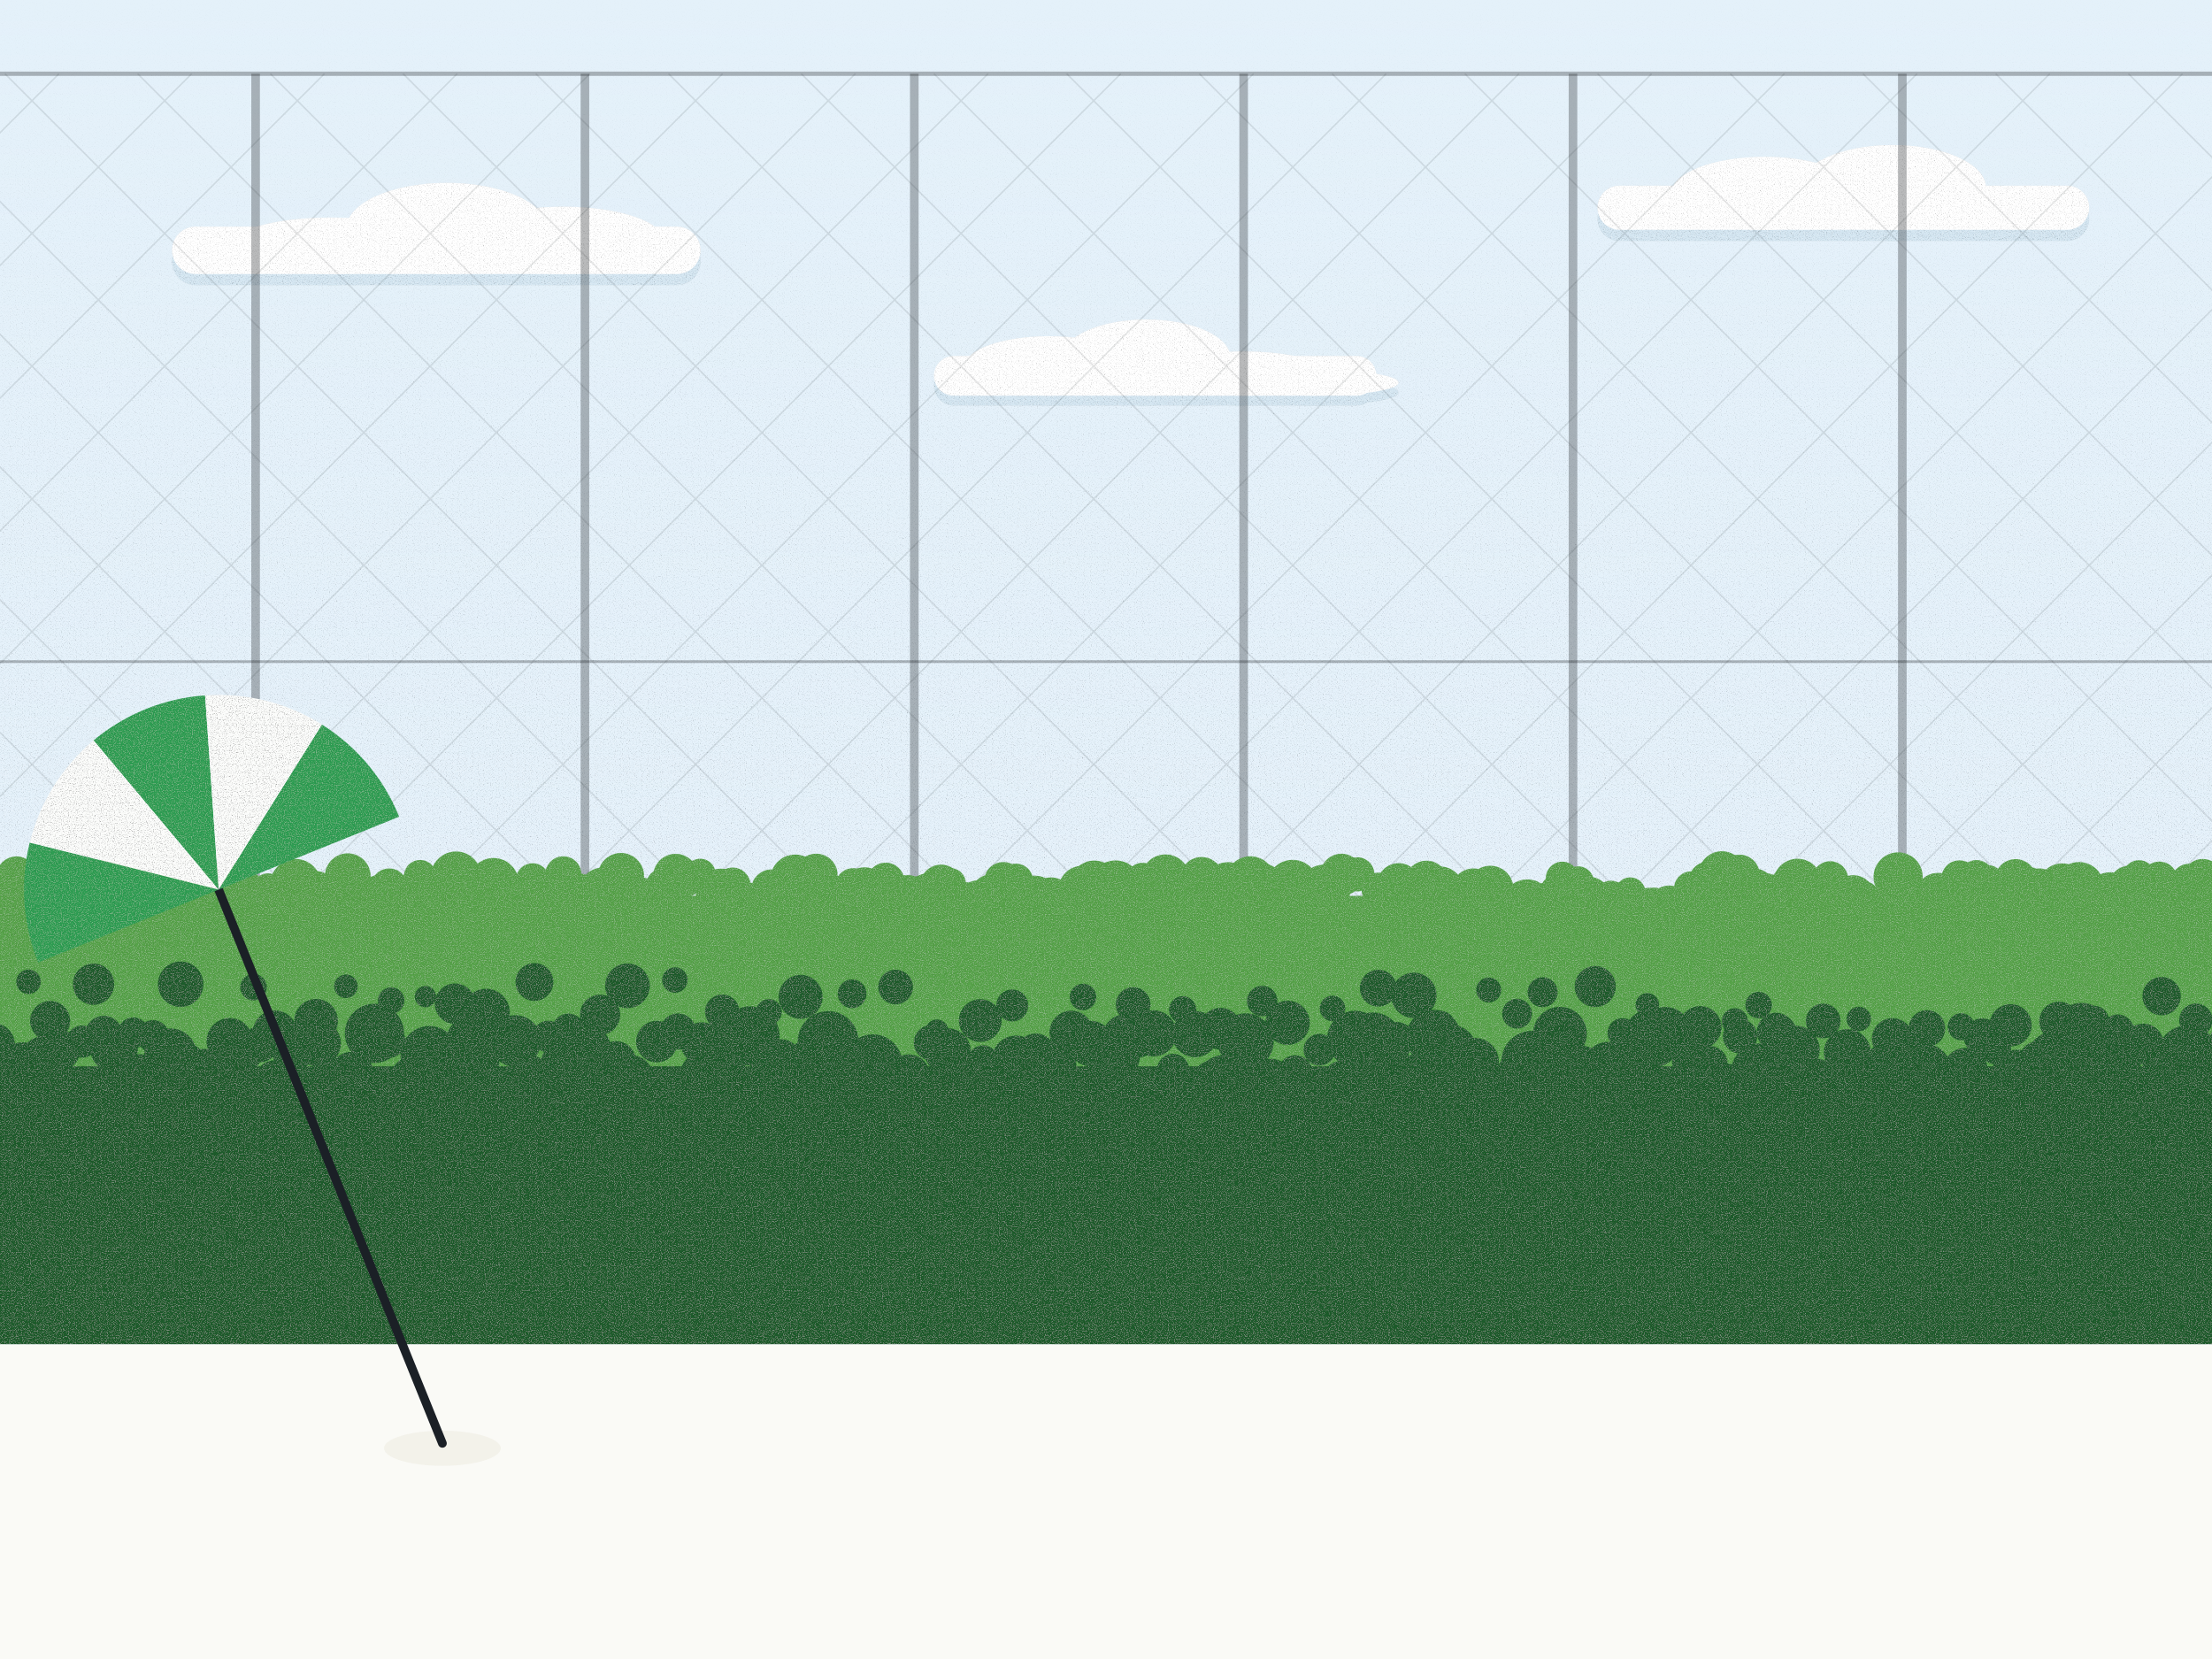
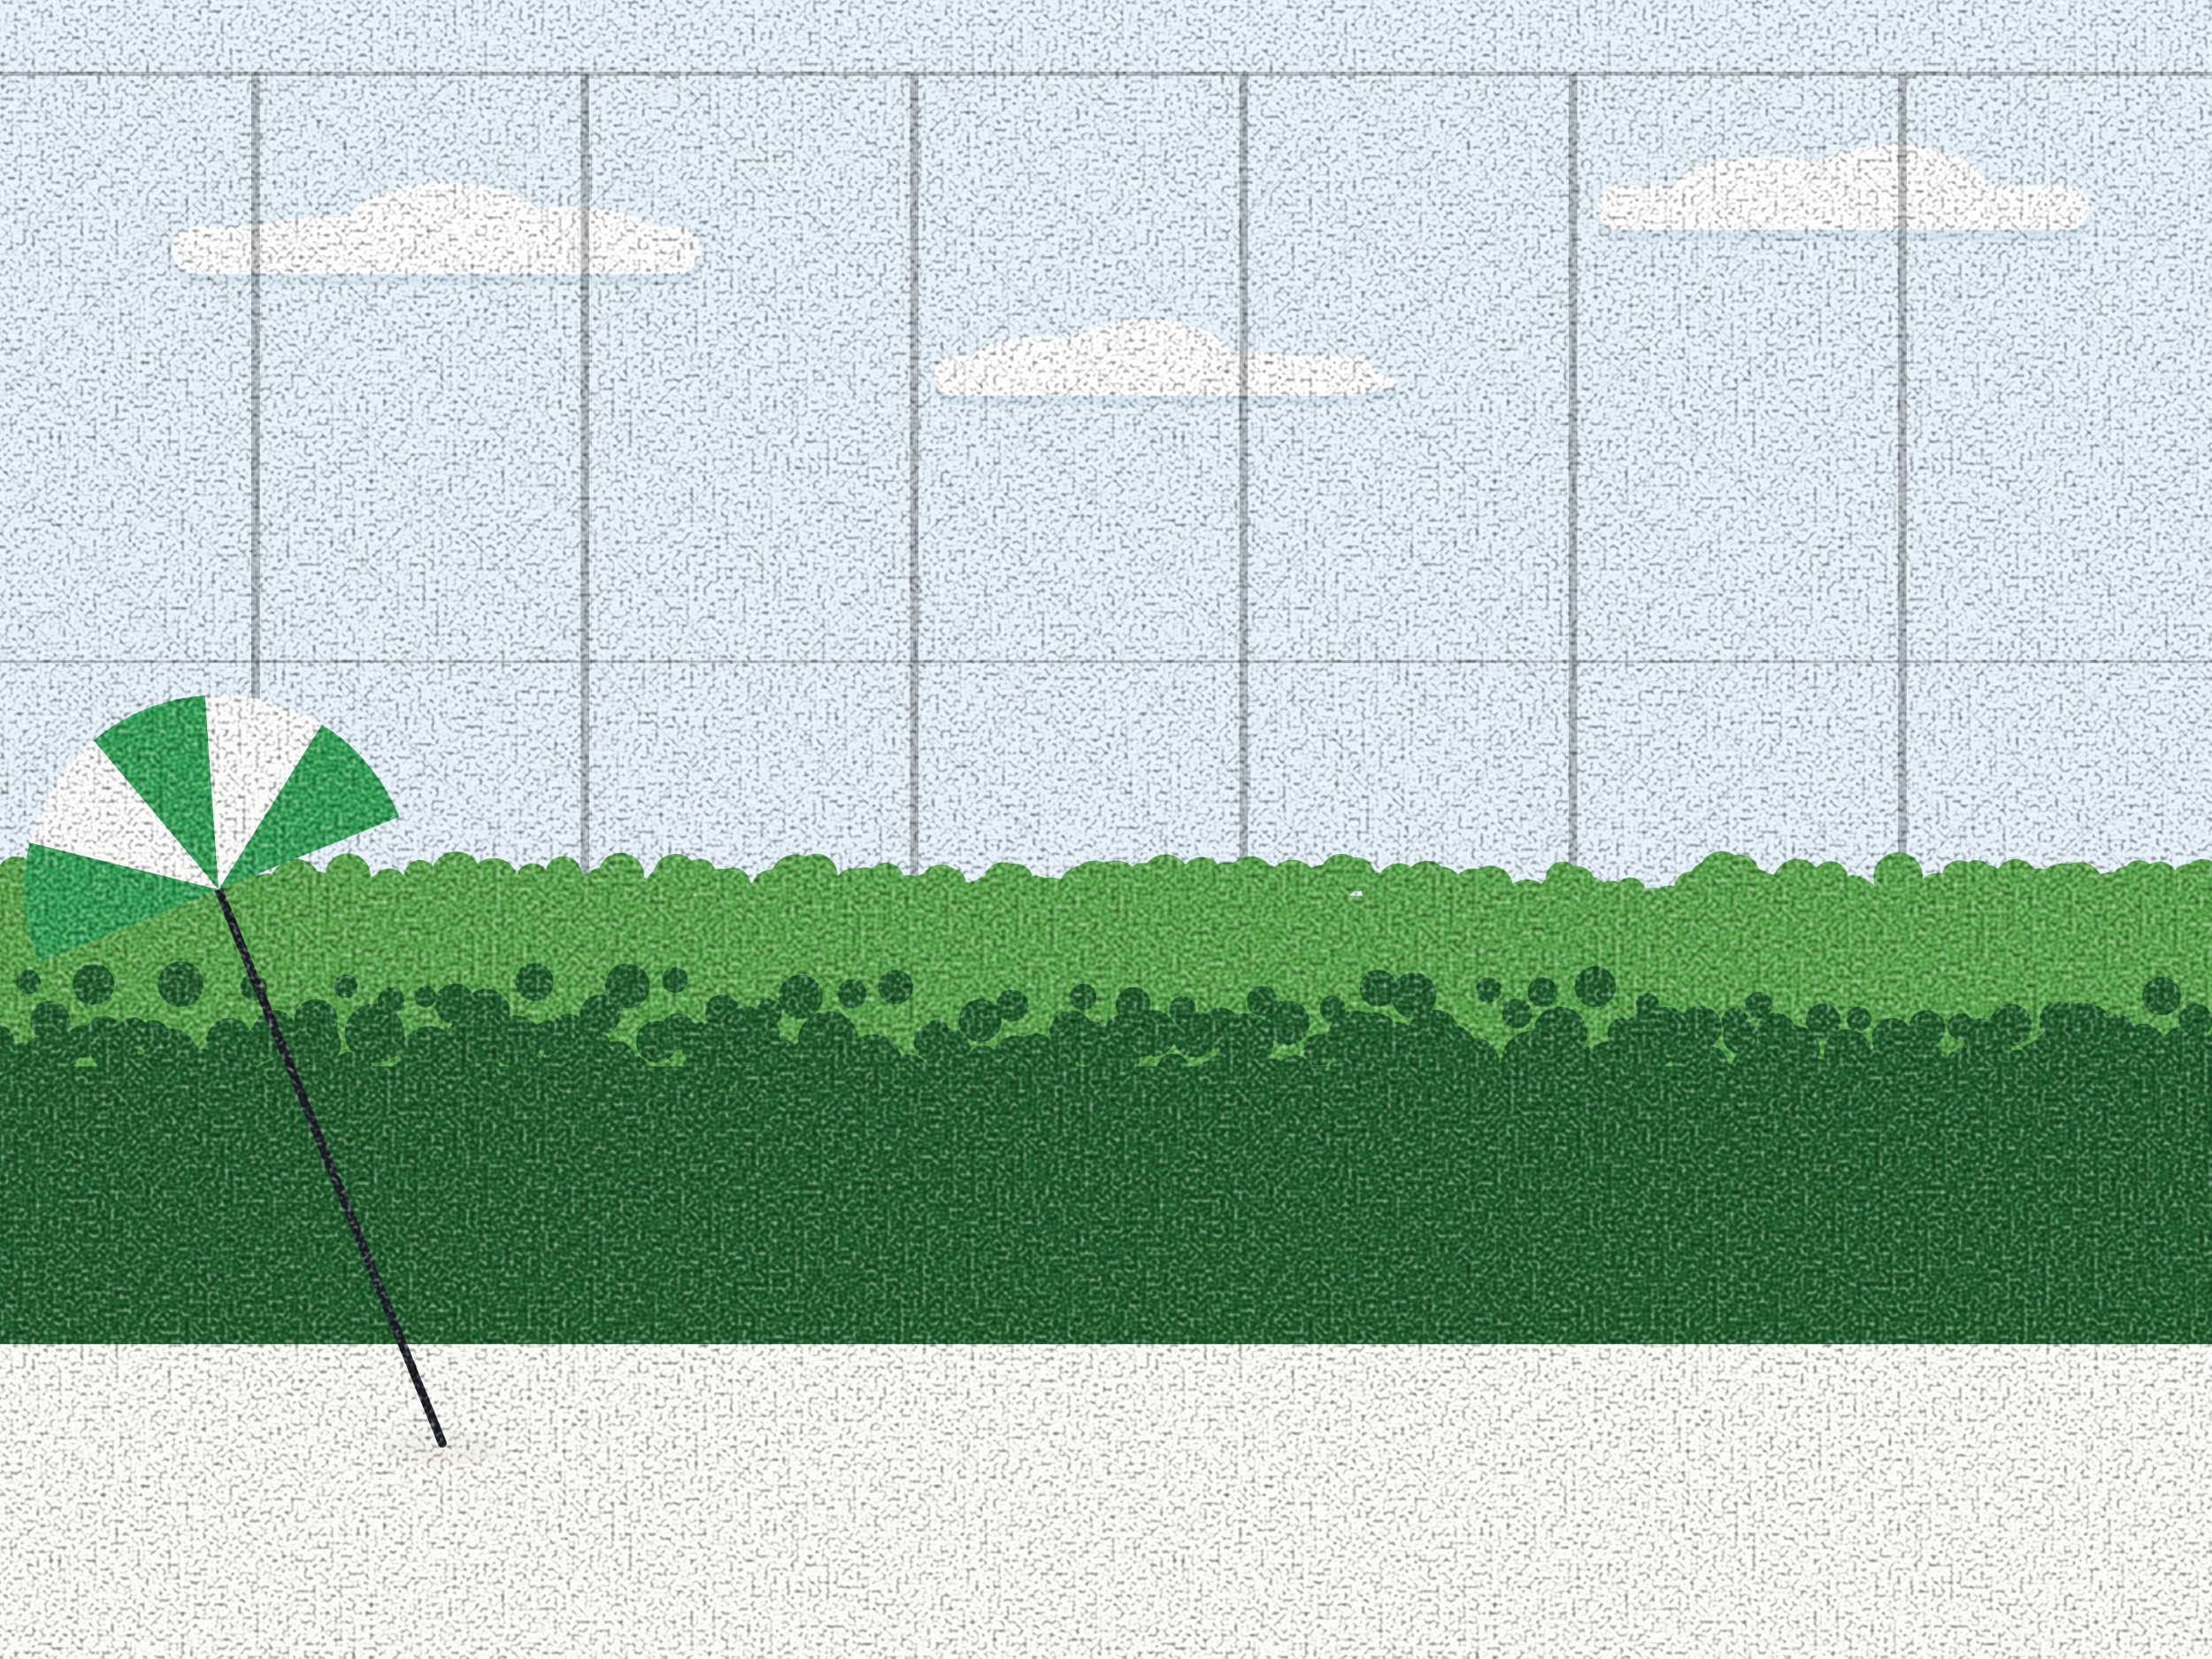
<svg xmlns="http://www.w3.org/2000/svg" width="1800" height="1350" viewBox="0 0 1800 1350">
  <defs>
    <filter id="grainCiel" x="-2%" y="-2%" width="104%" height="104%">
      <feTurbulence type="fractalNoise" baseFrequency="1.2" numOctaves="2" seed="8" result="bruit" />
      <feColorMatrix in="bruit" type="saturate" values="0" result="gris" />
      <feComponentTransfer in="gris" result="regle">
-         <feFuncA type="linear" slope="1.05" intercept="0" />
+         <feFuncA type="linear" slope="0.10" intercept="0" />
      </feComponentTransfer>
      <feComposite in="regle" in2="SourceAlpha" operator="in" result="decoupe" />
      <feBlend in="SourceGraphic" in2="decoupe" mode="overlay" />
    </filter>
    <filter id="grainVert" x="-2%" y="-2%" width="104%" height="104%">
      <feTurbulence type="fractalNoise" baseFrequency="1.2" numOctaves="2" seed="21" result="bruit" />
      <feColorMatrix in="bruit" type="saturate" values="0" result="gris" />
      <feComponentTransfer in="gris" result="regle">
-         <feFuncA type="linear" slope="0.50" intercept="0" />
+         <feFuncA type="linear" slope="0.10" intercept="0" />
      </feComponentTransfer>
      <feComposite in="regle" in2="SourceAlpha" operator="in" result="decoupe" />
      <feBlend in="SourceGraphic" in2="decoupe" mode="overlay" />
    </filter>
    <filter id="grainMer" x="-2%" y="-2%" width="104%" height="104%">
      <feTurbulence type="fractalNoise" baseFrequency="1.2" numOctaves="2" seed="31" result="bruit" />
      <feColorMatrix in="bruit" type="luminanceToAlpha" result="alpha" />
      <feComponentTransfer in="alpha" result="hauts">
-         <feFuncA type="table" tableValues="0 0 0.38" />
+         <feFuncA type="table" tableValues="0 0 0.04" />
      </feComponentTransfer>
      <feFlood flood-color="#FFFFFF" result="blanc" />
      <feComposite in="blanc" in2="hauts" operator="in" result="clairs" />
      <feComponentTransfer in="alpha" result="bas">
-         <feFuncA type="table" tableValues="0.38 0 0" />
+         <feFuncA type="table" tableValues="0.04 0 0" />
      </feComponentTransfer>
      <feFlood flood-color="#000000" result="noir" />
      <feComposite in="noir" in2="bas" operator="in" result="sombres" />
      <feMerge result="points">
        <feMergeNode in="sombres" />
        <feMergeNode in="clairs" />
      </feMerge>
      <feComposite in="points" in2="SourceAlpha" operator="in" result="coupes" />
      <feMerge>
        <feMergeNode in="SourceGraphic" />
        <feMergeNode in="coupes" />
      </feMerge>
    </filter>
    <filter id="grainHaie" x="-2%" y="-2%" width="104%" height="104%">
      <feTurbulence type="fractalNoise" baseFrequency="1.2" numOctaves="2" seed="12" result="bruit" />
      <feColorMatrix in="bruit" type="luminanceToAlpha" result="alpha" />
      <feComponentTransfer in="alpha" result="hauts">
-         <feFuncA type="table" tableValues="0 0 0.42" />
+         <feFuncA type="table" tableValues="0 0 0.04" />
      </feComponentTransfer>
      <feFlood flood-color="#FFFFFF" result="blanc" />
      <feComposite in="blanc" in2="hauts" operator="in" result="clairs" />
      <feComponentTransfer in="alpha" result="bas">
-         <feFuncA type="table" tableValues="0.42 0 0" />
+         <feFuncA type="table" tableValues="0.04 0 0" />
      </feComponentTransfer>
      <feFlood flood-color="#000000" result="noir" />
      <feComposite in="noir" in2="bas" operator="in" result="sombres" />
      <feMerge result="points">
        <feMergeNode in="sombres" />
        <feMergeNode in="clairs" />
      </feMerge>
      <feComposite in="points" in2="SourceAlpha" operator="in" result="coupes" />
      <feMerge>
        <feMergeNode in="SourceGraphic" />
        <feMergeNode in="coupes" />
      </feMerge>
    </filter>
+     <filter id="grainGlobal" x="0%" y="0%" width="100%" height="100%">
+       <feTurbulence type="fractalNoise" baseFrequency="0.28" numOctaves="1" seed="3" result="bruit" />
+       <feColorMatrix in="bruit" type="luminanceToAlpha" result="alpha" />
+       <feComponentTransfer in="alpha" result="hauts">
+         <feFuncA type="table" tableValues="0 0 0.9" />
+       </feComponentTransfer>
+       <feFlood flood-color="#FFFFFF" result="blanc" />
+       <feComposite in="blanc" in2="hauts" operator="in" result="clairs" />
+       <feComponentTransfer in="alpha" result="bas">
+         <feFuncA type="table" tableValues="0.9 0 0" />
+       </feComponentTransfer>
+       <feFlood flood-color="#000000" result="noir" />
+       <feComposite in="noir" in2="bas" operator="in" result="sombres" />
+       <feMerge>
+         <feMergeNode in="sombres" />
+         <feMergeNode in="clairs" />
+       </feMerge>
+     </filter>
    <filter id="grainTissu" x="-2%" y="-2%" width="104%" height="104%">
      <feTurbulence type="fractalNoise" baseFrequency="1.2" numOctaves="2" seed="77" result="bruit" />
      <feColorMatrix in="bruit" type="luminanceToAlpha" result="alpha" />
      <feComponentTransfer in="alpha" result="hauts">
-         <feFuncA type="table" tableValues="0 0 0.15" />
+         <feFuncA type="table" tableValues="0 0 0.04" />
      </feComponentTransfer>
      <feFlood flood-color="#FFFFFF" result="blanc" />
      <feComposite in="blanc" in2="hauts" operator="in" result="clairs" />
      <feComponentTransfer in="alpha" result="bas">
-         <feFuncA type="table" tableValues="0.15 0 0" />
+         <feFuncA type="table" tableValues="0.04 0 0" />
      </feComponentTransfer>
      <feFlood flood-color="#000000" result="noir" />
      <feComposite in="noir" in2="bas" operator="in" result="sombres" />
      <feMerge result="points">
        <feMergeNode in="sombres" />
        <feMergeNode in="clairs" />
      </feMerge>
      <feComposite in="points" in2="SourceAlpha" operator="in" result="coupes" />
      <feMerge>
        <feMergeNode in="SourceGraphic" />
        <feMergeNode in="coupes" />
      </feMerge>
    </filter>
    <filter id="grainDoux" x="-2%" y="-2%" width="104%" height="104%">
      <feTurbulence type="fractalNoise" baseFrequency="1.2" numOctaves="2" seed="61" result="bruit" />
      <feColorMatrix in="bruit" type="luminanceToAlpha" result="alpha" />
      <feComponentTransfer in="alpha" result="hauts">
-         <feFuncA type="table" tableValues="0 0 0.13" />
+         <feFuncA type="table" tableValues="0 0 0.04" />
      </feComponentTransfer>
      <feFlood flood-color="#FFFFFF" result="blanc" />
      <feComposite in="blanc" in2="hauts" operator="in" result="clairs" />
      <feComponentTransfer in="alpha" result="bas">
-         <feFuncA type="table" tableValues="0.13 0 0" />
+         <feFuncA type="table" tableValues="0.04 0 0" />
      </feComponentTransfer>
      <feFlood flood-color="#000000" result="noir" />
      <feComposite in="noir" in2="bas" operator="in" result="sombres" />
      <feMerge result="points">
        <feMergeNode in="sombres" />
        <feMergeNode in="clairs" />
      </feMerge>
      <feComposite in="points" in2="SourceAlpha" operator="in" result="coupes" />
      <feMerge>
        <feMergeNode in="SourceGraphic" />
        <feMergeNode in="coupes" />
      </feMerge>
    </filter>
    <filter id="grainToileVive" x="-2%" y="-2%" width="104%" height="104%">
      <feTurbulence type="fractalNoise" baseFrequency="1.2" numOctaves="2" seed="44" result="bruit" />
      <feColorMatrix in="bruit" type="luminanceToAlpha" result="alpha" />
      <feComponentTransfer in="alpha" result="hauts">
-         <feFuncA type="table" tableValues="0 0 0.38" />
+         <feFuncA type="table" tableValues="0 0 0.04" />
      </feComponentTransfer>
      <feFlood flood-color="#FFFFFF" result="blanc" />
      <feComposite in="blanc" in2="hauts" operator="in" result="clairs" />
      <feComponentTransfer in="alpha" result="bas">
-         <feFuncA type="table" tableValues="0.38 0 0" />
+         <feFuncA type="table" tableValues="0.04 0 0" />
      </feComponentTransfer>
      <feFlood flood-color="#000000" result="noir" />
      <feComposite in="noir" in2="bas" operator="in" result="sombres" />
      <feMerge result="points">
        <feMergeNode in="sombres" />
        <feMergeNode in="clairs" />
      </feMerge>
      <feComposite in="points" in2="SourceAlpha" operator="in" result="coupes" />
      <feMerge>
        <feMergeNode in="SourceGraphic" />
        <feMergeNode in="coupes" />
      </feMerge>
    </filter>
    <filter id="grainToileBlanche" x="-2%" y="-2%" width="104%" height="104%">
      <feTurbulence type="fractalNoise" baseFrequency="1.2" numOctaves="2" seed="44" result="bruit" />
      <feColorMatrix in="bruit" type="luminanceToAlpha" result="alpha" />
      <feComponentTransfer in="alpha" result="hauts">
-         <feFuncA type="table" tableValues="0 0 1.00" />
+         <feFuncA type="table" tableValues="0 0 0.04" />
      </feComponentTransfer>
      <feFlood flood-color="#FFFFFF" result="blanc" />
      <feComposite in="blanc" in2="hauts" operator="in" result="clairs" />
      <feComponentTransfer in="alpha" result="bas">
-         <feFuncA type="table" tableValues="1.00 0 0" />
+         <feFuncA type="table" tableValues="0.04 0 0" />
      </feComponentTransfer>
      <feFlood flood-color="#000000" result="noir" />
      <feComposite in="noir" in2="bas" operator="in" result="sombres" />
      <feMerge result="points">
        <feMergeNode in="sombres" />
        <feMergeNode in="clairs" />
      </feMerge>
      <feComposite in="points" in2="SourceAlpha" operator="in" result="coupes" />
      <feMerge>
        <feMergeNode in="SourceGraphic" />
        <feMergeNode in="coupes" />
      </feMerge>
    </filter>
    <linearGradient id="degradeGrain" gradientUnits="userSpaceOnUse" x1="0" y1="0" x2="0" y2="729">
      <stop offset="0" stop-color="#111111" />
      <stop offset="0.45" stop-color="#8A8A8A" />
      <stop offset="1" stop-color="#FFFFFF" />
    </linearGradient>
    <mask id="masqueGrain">
      <rect x="0" y="0" width="1800" height="1350" fill="url(#degradeGrain)" />
    </mask>
    <clipPath id="coupeNuage1">
      <rect x="140.0" y="193.4" width="430.0" height="38.6" rx="19.3" />
      <ellipse cx="269.0" cy="209.0" rx="81.7" ry="23.0" />
      <ellipse cx="363.6" cy="194.9" rx="81.7" ry="37.1" />
      <ellipse cx="458.2" cy="204.6" rx="81.7" ry="27.4" />
    </clipPath>
    <clipPath id="coupeNuage2">
      <rect x="760.0" y="297.7" width="360.0" height="32.3" rx="16.1" />
      <ellipse cx="853.6" cy="305.8" rx="68.4" ry="24.2" />
      <ellipse cx="932.8" cy="299.0" rx="68.4" ry="31.0" />
      <ellipse cx="1012.0" cy="312.0" rx="68.4" ry="18.0" />
      <ellipse cx="1069.6" cy="319.4" rx="68.4" ry="10.6" />
    </clipPath>
    <clipPath id="coupeNuage3">
      <rect x="1300.0" y="160.1" width="400.0" height="35.9" rx="17.9" />
      <ellipse cx="1436.0" cy="166.3" rx="76.0" ry="29.7" />
      <ellipse cx="1540.0" cy="161.5" rx="76.0" ry="34.5" />
    </clipPath>
  </defs>
  <g id="couche1">
    <g id="palier01">
      <rect x="0" y="0" width="1800" height="1350" fill="#E4F1FA" />
      <g mask="url(#masqueGrain)">
        <rect x="0" y="0" width="1800" height="1350" fill="#E4F1FA" filter="url(#grainCiel)" />
      </g>
    </g>
    <g id="palier02" filter="url(#grainCiel)">
      <g>
        <g fill="#D3E5F1">
          <rect x="140.0" y="193.4" width="430.0" height="38.6" rx="19.3" />
          <ellipse cx="269.0" cy="209.0" rx="81.7" ry="23.0" />
          <ellipse cx="363.6" cy="194.9" rx="81.7" ry="37.1" />
          <ellipse cx="458.2" cy="204.6" rx="81.7" ry="27.4" />
        </g>
        <g clip-path="url(#coupeNuage1)" fill="#FFFFFF" transform="translate(0,-9)">
          <rect x="140.0" y="193.4" width="430.0" height="38.6" rx="19.3" />
          <ellipse cx="269.0" cy="209.0" rx="81.7" ry="23.0" />
          <ellipse cx="363.6" cy="194.9" rx="81.7" ry="37.1" />
          <ellipse cx="458.2" cy="204.6" rx="81.7" ry="27.4" />
        </g>
      </g>
      <g>
        <g fill="#D3E5F1">
          <rect x="760.0" y="297.7" width="360.0" height="32.3" rx="16.1" />
          <ellipse cx="853.6" cy="305.8" rx="68.4" ry="24.2" />
          <ellipse cx="932.8" cy="299.0" rx="68.4" ry="31.0" />
          <ellipse cx="1012.0" cy="312.0" rx="68.4" ry="18.0" />
          <ellipse cx="1069.6" cy="319.4" rx="68.4" ry="10.6" />
        </g>
        <g clip-path="url(#coupeNuage2)" fill="#FFFFFF" transform="translate(0,-8)">
          <rect x="760.0" y="297.7" width="360.0" height="32.3" rx="16.1" />
          <ellipse cx="853.6" cy="305.8" rx="68.4" ry="24.2" />
          <ellipse cx="932.8" cy="299.0" rx="68.4" ry="31.0" />
          <ellipse cx="1012.0" cy="312.0" rx="68.4" ry="18.0" />
          <ellipse cx="1069.6" cy="319.4" rx="68.4" ry="10.6" />
        </g>
      </g>
      <g>
        <g fill="#D3E5F1">
          <rect x="1300.0" y="160.1" width="400.0" height="35.9" rx="17.9" />
          <ellipse cx="1436.0" cy="166.3" rx="76.0" ry="29.7" />
          <ellipse cx="1540.0" cy="161.5" rx="76.0" ry="34.5" />
        </g>
        <g clip-path="url(#coupeNuage3)" fill="#FFFFFF" transform="translate(0,-9)">
          <rect x="1300.0" y="160.1" width="400.0" height="35.9" rx="17.9" />
          <ellipse cx="1436.0" cy="166.3" rx="76.0" ry="29.7" />
          <ellipse cx="1540.0" cy="161.5" rx="76.0" ry="34.5" />
        </g>
      </g>
    </g>
  </g>
  <g id="grillage">
    <g id="palierT">
      <g stroke="#14181C" stroke-width="1.2" fill="none" opacity="0.11">
        <path d="M-946.0 946.0 L-60.0 60.0" />
        <path d="M-838.0 946.0 L48.0 60.0" />
        <path d="M-730.0 946.0 L156.0 60.0" />
        <path d="M-622.0 946.0 L264.0 60.0" />
        <path d="M-514.0 946.0 L372.0 60.0" />
        <path d="M-406.0 946.0 L480.0 60.0" />
        <path d="M-298.0 946.0 L588.0 60.0" />
        <path d="M-190.0 946.0 L696.0 60.0" />
        <path d="M-82.0 946.0 L804.0 60.0" />
        <path d="M26.0 946.0 L912.0 60.0" />
        <path d="M26.0 946.0 L-860.0 60.0" />
        <path d="M134.0 946.0 L1020.0 60.0" />
        <path d="M134.0 946.0 L-752.0 60.0" />
        <path d="M242.0 946.0 L1128.0 60.0" />
        <path d="M242.0 946.0 L-644.0 60.0" />
        <path d="M350.0 946.0 L1236.0 60.0" />
        <path d="M350.0 946.0 L-536.0 60.0" />
        <path d="M458.0 946.0 L1344.0 60.0" />
        <path d="M458.0 946.0 L-428.0 60.0" />
        <path d="M566.0 946.0 L1452.0 60.0" />
        <path d="M566.0 946.0 L-320.0 60.0" />
        <path d="M674.0 946.0 L1560.0 60.0" />
        <path d="M674.0 946.0 L-212.0 60.0" />
        <path d="M782.0 946.0 L1668.0 60.0" />
        <path d="M782.0 946.0 L-104.0 60.0" />
        <path d="M890.0 946.0 L1776.0 60.0" />
        <path d="M890.0 946.0 L4.0 60.0" />
        <path d="M998.0 946.0 L1884.0 60.0" />
        <path d="M998.0 946.0 L112.0 60.0" />
        <path d="M1106.0 946.0 L1992.0 60.0" />
        <path d="M1106.0 946.0 L220.0 60.0" />
        <path d="M1214.0 946.0 L2100.0 60.0" />
        <path d="M1214.0 946.0 L328.0 60.0" />
        <path d="M1322.0 946.0 L2208.0 60.0" />
        <path d="M1322.0 946.0 L436.0 60.0" />
        <path d="M1430.0 946.0 L2316.0 60.0" />
        <path d="M1430.0 946.0 L544.0 60.0" />
        <path d="M1538.0 946.0 L2424.0 60.0" />
        <path d="M1538.0 946.0 L652.0 60.0" />
        <path d="M1646.0 946.0 L2532.0 60.0" />
        <path d="M1646.0 946.0 L760.0 60.0" />
        <path d="M1754.0 946.0 L2640.0 60.0" />
        <path d="M1754.0 946.0 L868.0 60.0" />
        <path d="M1862.0 946.0 L2748.0 60.0" />
        <path d="M1862.0 946.0 L976.0 60.0" />
        <path d="M1970.0 946.0 L1084.0 60.0" />
        <path d="M2078.0 946.0 L1192.0 60.0" />
        <path d="M2186.0 946.0 L1300.0 60.0" />
        <path d="M2294.0 946.0 L1408.0 60.0" />
        <path d="M2402.0 946.0 L1516.0 60.0" />
        <path d="M2510.0 946.0 L1624.0 60.0" />
        <path d="M2618.0 946.0 L1732.0 60.0" />
        <path d="M2726.0 946.0 L1840.0 60.0" />
      </g>
    </g>
    <g id="palierP">
      <g stroke="#14181C" fill="none" opacity="0.30">
        <path d="M-60.0 60.0 L18968.0 60.0" stroke-width="3.5" />
        <path d="M-60.0 538.4 L18968.0 538.4" stroke-width="2.2" />
      </g>
      <g fill="#14181C" opacity="0.30">
        <rect x="-63.5" y="60.0" width="7.0" height="886.0" />
        <rect x="204.5" y="60.0" width="7.0" height="886.0" />
        <rect x="472.5" y="60.0" width="7.0" height="886.0" />
        <rect x="740.5" y="60.0" width="7.0" height="886.0" />
        <rect x="1008.5" y="60.0" width="7.0" height="886.0" />
        <rect x="1276.5" y="60.0" width="7.0" height="886.0" />
        <rect x="1544.5" y="60.0" width="7.0" height="886.0" />
        <rect x="1812.5" y="60.0" width="7.0" height="886.0" />
      </g>
    </g>
  </g>
  <g id="couche2" filter="url(#grainHaie)">
    <g fill="#57A34A">
      <rect x="0" y="729.0" width="1800" height="140.7" />
      <circle cx="-22.0" cy="715.4" r="15.3" />
      <circle cx="-6.5" cy="725.6" r="12.8" />
      <circle cx="5.5" cy="724.8" r="12.6" />
      <circle cx="13.4" cy="713.3" r="16.4" />
      <circle cx="22.0" cy="733.2" r="16.3" />
      <circle cx="31.0" cy="728.0" r="14.3" />
      <circle cx="50.1" cy="721.9" r="17.8" />
      <circle cx="69.6" cy="734.1" r="12.5" />
      <circle cx="80.6" cy="714.5" r="13.5" />
      <circle cx="91.9" cy="716.2" r="20.1" />
      <circle cx="106.5" cy="721.2" r="18.4" />
      <circle cx="120.7" cy="713.0" r="12.7" />
      <circle cx="130.7" cy="722.7" r="18.8" />
      <circle cx="142.1" cy="723.4" r="17.9" />
      <circle cx="153.2" cy="729.9" r="19.9" />
      <circle cx="163.7" cy="725.3" r="17.7" />
      <circle cx="181.9" cy="719.0" r="19.3" />
      <circle cx="201.4" cy="722.5" r="13.2" />
      <circle cx="218.2" cy="724.3" r="13.6" />
      <circle cx="226.1" cy="731.6" r="18.7" />
      <circle cx="240.6" cy="719.7" r="20.7" />
      <circle cx="256.7" cy="726.7" r="17.9" />
      <circle cx="269.7" cy="736.3" r="20.4" />
      <circle cx="283.0" cy="713.0" r="18.6" />
      <circle cx="299.1" cy="737.6" r="18.5" />
      <circle cx="316.7" cy="721.6" r="14.9" />
      <circle cx="332.4" cy="723.6" r="12.3" />
      <circle cx="341.9" cy="713.0" r="13.2" />
      <circle cx="358.8" cy="718.0" r="13.3" />
      <circle cx="371.1" cy="713.6" r="20.7" />
      <circle cx="384.1" cy="734.7" r="17.5" />
      <circle cx="401.6" cy="718.8" r="20.6" />
      <circle cx="414.2" cy="734.7" r="15.6" />
      <circle cx="433.4" cy="716.1" r="13.6" />
      <circle cx="443.7" cy="724.2" r="14.4" />
      <circle cx="458.4" cy="711.5" r="14.7" />
      <circle cx="471.1" cy="726.4" r="15.7" />
      <circle cx="490.2" cy="725.0" r="18.9" />
      <circle cx="505.3" cy="712.9" r="18.8" />
      <circle cx="523.8" cy="734.5" r="19.8" />
      <circle cx="541.1" cy="721.9" r="15.9" />
      <circle cx="549.8" cy="713.1" r="18.3" />
      <circle cx="558.1" cy="715.7" r="14.1" />
      <circle cx="569.8" cy="711.4" r="12.6" />
      <circle cx="579.1" cy="721.0" r="13.1" />
      <circle cx="586.9" cy="727.6" r="20.7" />
      <circle cx="596.2" cy="720.6" r="14.6" />
      <circle cx="608.2" cy="733.8" r="13.3" />
      <circle cx="627.9" cy="724.2" r="16.7" />
      <circle cx="636.4" cy="720.5" r="13.1" />
      <circle cx="647.1" cy="715.7" r="20.3" />
      <circle cx="654.9" cy="725.4" r="21.5" />
      <circle cx="664.2" cy="712.1" r="17.4" />
      <circle cx="678.1" cy="734.2" r="21.7" />
      <circle cx="694.2" cy="721.1" r="14.6" />
      <circle cx="703.7" cy="725.5" r="19.7" />
      <circle cx="720.7" cy="717.3" r="15.3" />
      <circle cx="738.2" cy="733.9" r="21.8" />
      <circle cx="755.5" cy="730.9" r="20.2" />
      <circle cx="765.8" cy="720.8" r="17.2" />
      <circle cx="773.6" cy="718.8" r="12.3" />
      <circle cx="784.3" cy="736.6" r="18.9" />
      <circle cx="797.3" cy="737.5" r="21.3" />
      <circle cx="816.5" cy="717.2" r="15.7" />
      <circle cx="826.7" cy="716.8" r="14.0" />
      <circle cx="841.9" cy="733.6" r="21.0" />
      <circle cx="855.2" cy="732.5" r="18.5" />
      <circle cx="863.8" cy="735.4" r="18.6" />
      <circle cx="880.8" cy="724.0" r="19.5" />
      <circle cx="890.5" cy="720.2" r="19.9" />
      <circle cx="907.8" cy="721.9" r="21.7" />
      <circle cx="920.2" cy="730.5" r="21.4" />
      <circle cx="929.8" cy="715.4" r="13.3" />
      <circle cx="948.4" cy="715.3" r="20.0" />
      <circle cx="966.0" cy="728.8" r="21.8" />
      <circle cx="977.8" cy="714.9" r="17.5" />
      <circle cx="985.4" cy="728.6" r="21.7" />
      <circle cx="999.4" cy="722.9" r="21.3" />
      <circle cx="1017.5" cy="717.0" r="20.2" />
      <circle cx="1028.1" cy="717.8" r="15.0" />
      <circle cx="1042.8" cy="722.5" r="14.6" />
      <circle cx="1051.9" cy="720.8" r="21.1" />
      <circle cx="1065.0" cy="735.3" r="17.8" />
      <circle cx="1077.6" cy="724.7" r="21.1" />
      <circle cx="1091.6" cy="711.9" r="17.2" />
      <circle cx="1104.5" cy="711.5" r="13.9" />
      <circle cx="1121.8" cy="723.9" r="13.8" />
      <circle cx="1138.2" cy="720.0" r="17.6" />
      <circle cx="1152.0" cy="732.1" r="17.6" />
      <circle cx="1160.8" cy="718.0" r="17.6" />
      <circle cx="1171.7" cy="724.8" r="19.7" />
      <circle cx="1186.0" cy="735.5" r="19.6" />
      <circle cx="1199.0" cy="724.8" r="18.1" />
      <circle cx="1212.7" cy="723.4" r="18.9" />
      <circle cx="1226.8" cy="736.2" r="16.8" />
      <circle cx="1242.8" cy="736.3" r="20.7" />
      <circle cx="1253.5" cy="736.3" r="17.6" />
      <circle cx="1271.3" cy="714.6" r="13.4" />
      <circle cx="1284.2" cy="717.8" r="12.8" />
      <circle cx="1292.6" cy="732.1" r="18.7" />
      <circle cx="1311.0" cy="730.3" r="13.6" />
      <circle cx="1326.6" cy="734.7" r="13.5" />
      <circle cx="1346.0" cy="736.5" r="14.2" />
      <circle cx="1358.3" cy="737.5" r="16.9" />
      <circle cx="1376.0" cy="722.8" r="13.7" />
      <circle cx="1389.8" cy="716.6" r="15.4" />
      <circle cx="1401.2" cy="711.9" r="19.2" />
      <circle cx="1415.5" cy="711.9" r="16.4" />
      <circle cx="1427.0" cy="724.9" r="18.2" />
      <circle cx="1435.3" cy="732.2" r="21.8" />
      <circle cx="1454.7" cy="718.4" r="13.1" />
      <circle cx="1462.7" cy="718.6" r="19.8" />
      <circle cx="1471.8" cy="735.4" r="16.2" />
      <circle cx="1489.3" cy="715.4" r="14.6" />
      <circle cx="1508.0" cy="729.9" r="17.7" />
      <circle cx="1516.6" cy="729.6" r="12.6" />
      <circle cx="1529.3" cy="736.2" r="12.8" />
      <circle cx="1544.6" cy="713.6" r="20.0" />
      <circle cx="1562.6" cy="734.2" r="12.7" />
      <circle cx="1575.6" cy="726.0" r="15.4" />
      <circle cx="1594.5" cy="714.8" r="14.7" />
      <circle cx="1608.4" cy="714.3" r="14.4" />
      <circle cx="1617.9" cy="716.7" r="12.6" />
      <circle cx="1629.2" cy="731.4" r="15.1" />
      <circle cx="1640.2" cy="716.1" r="17.0" />
      <circle cx="1652.0" cy="718.0" r="12.2" />
      <circle cx="1659.6" cy="726.0" r="19.3" />
      <circle cx="1669.4" cy="736.1" r="16.8" />
      <circle cx="1678.2" cy="722.8" r="20.2" />
      <circle cx="1691.8" cy="721.8" r="20.3" />
      <circle cx="1705.5" cy="737.3" r="18.9" />
      <circle cx="1717.2" cy="730.1" r="20.3" />
      <circle cx="1732.5" cy="720.6" r="16.1" />
      <circle cx="1740.6" cy="713.3" r="13.3" />
      <circle cx="1757.2" cy="715.7" r="14.6" />
      <circle cx="1765.7" cy="734.4" r="20.4" />
      <circle cx="1781.4" cy="717.8" r="14.9" />
      <circle cx="1792.5" cy="715.6" r="16.6" />
      <circle cx="1805.4" cy="736.8" r="14.7" />
      <circle cx="-18.7" cy="733.0" r="14.6" />
      <circle cx="2.6" cy="736.3" r="12.4" />
      <circle cx="10.8" cy="739.8" r="13.1" />
      <circle cx="25.9" cy="740.7" r="11.5" />
      <circle cx="34.2" cy="728.4" r="12.0" />
      <circle cx="47.8" cy="726.4" r="10.0" />
      <circle cx="60.1" cy="743.1" r="11.7" />
      <circle cx="75.5" cy="745.2" r="16.4" />
      <circle cx="93.4" cy="737.3" r="17.6" />
      <circle cx="106.0" cy="730.1" r="18.5" />
      <circle cx="124.0" cy="727.0" r="15.4" />
      <circle cx="143.5" cy="744.3" r="17.7" />
      <circle cx="161.6" cy="729.8" r="17.0" />
      <circle cx="176.9" cy="750.5" r="14.2" />
      <circle cx="196.0" cy="743.0" r="17.1" />
      <circle cx="216.3" cy="746.3" r="15.8" />
      <circle cx="227.6" cy="729.7" r="9.9" />
      <circle cx="240.7" cy="750.5" r="10.6" />
      <circle cx="256.5" cy="744.3" r="15.3" />
      <circle cx="273.9" cy="725.8" r="14.1" />
      <circle cx="292.9" cy="740.6" r="16.4" />
      <circle cx="308.3" cy="727.7" r="15.6" />
      <circle cx="326.5" cy="727.9" r="11.9" />
      <circle cx="338.3" cy="731.8" r="16.2" />
      <circle cx="356.5" cy="740.3" r="18.4" />
      <circle cx="369.9" cy="746.0" r="14.0" />
      <circle cx="388.5" cy="744.8" r="15.2" />
      <circle cx="397.8" cy="733.2" r="11.0" />
      <circle cx="416.0" cy="742.5" r="12.4" />
      <circle cx="424.4" cy="733.7" r="10.2" />
      <circle cx="441.7" cy="745.7" r="15.9" />
      <circle cx="453.9" cy="739.5" r="14.3" />
      <circle cx="468.4" cy="752.2" r="10.7" />
      <circle cx="479.3" cy="753.5" r="18.5" />
      <circle cx="487.8" cy="750.0" r="13.8" />
      <circle cx="509.1" cy="733.7" r="13.7" />
      <circle cx="520.2" cy="732.0" r="18.2" />
      <circle cx="536.2" cy="741.2" r="10.9" />
      <circle cx="557.3" cy="750.0" r="10.8" />
      <circle cx="572.4" cy="746.6" r="17.6" />
      <circle cx="583.8" cy="740.1" r="17.7" />
      <circle cx="592.3" cy="740.3" r="9.7" />
      <circle cx="606.7" cy="729.9" r="12.4" />
      <circle cx="619.5" cy="750.6" r="12.5" />
      <circle cx="627.8" cy="750.6" r="16.4" />
      <circle cx="637.6" cy="746.8" r="18.0" />
      <circle cx="658.0" cy="736.7" r="12.3" />
      <circle cx="671.6" cy="743.2" r="18.7" />
      <circle cx="684.7" cy="733.9" r="13.5" />
      <circle cx="693.6" cy="750.5" r="10.6" />
      <circle cx="705.6" cy="733.1" r="18.1" />
      <circle cx="717.5" cy="731.3" r="14.3" />
      <circle cx="730.7" cy="751.9" r="18.3" />
      <circle cx="749.9" cy="752.8" r="15.3" />
      <circle cx="770.8" cy="747.0" r="14.6" />
      <circle cx="779.7" cy="739.1" r="16.3" />
      <circle cx="798.1" cy="734.2" r="15.5" />
      <circle cx="807.0" cy="729.5" r="18.0" />
      <circle cx="821.6" cy="734.5" r="12.7" />
      <circle cx="839.8" cy="733.4" r="18.5" />
      <circle cx="856.9" cy="742.2" r="12.4" />
      <circle cx="870.4" cy="730.5" r="11.2" />
      <circle cx="881.5" cy="740.4" r="17.8" />
      <circle cx="892.7" cy="755.2" r="17.8" />
      <circle cx="907.0" cy="731.4" r="10.9" />
      <circle cx="916.5" cy="728.4" r="12.7" />
      <circle cx="927.9" cy="742.6" r="12.0" />
      <circle cx="948.1" cy="737.9" r="16.4" />
      <circle cx="961.9" cy="736.9" r="14.4" />
      <circle cx="974.7" cy="733.9" r="10.2" />
      <circle cx="996.0" cy="740.6" r="10.8" />
      <circle cx="1012.7" cy="732.1" r="17.4" />
      <circle cx="1024.6" cy="737.6" r="11.9" />
      <circle cx="1038.9" cy="750.9" r="18.3" />
      <circle cx="1058.9" cy="726.7" r="9.8" />
      <circle cx="1076.7" cy="739.7" r="17.7" />
      <circle cx="1092.8" cy="737.3" r="9.6" />
      <circle cx="1113.5" cy="751.1" r="17.1" />
      <circle cx="1134.9" cy="728.9" r="11.9" />
      <circle cx="1145.2" cy="745.9" r="14.4" />
      <circle cx="1166.1" cy="744.9" r="16.2" />
      <circle cx="1184.7" cy="742.1" r="13.8" />
      <circle cx="1193.5" cy="732.6" r="16.7" />
      <circle cx="1214.1" cy="734.7" r="15.5" />
      <circle cx="1224.0" cy="744.6" r="11.9" />
      <circle cx="1241.7" cy="727.8" r="10.7" />
      <circle cx="1257.0" cy="737.2" r="14.9" />
      <circle cx="1268.3" cy="726.0" r="15.1" />
      <circle cx="1280.6" cy="754.1" r="13.8" />
      <circle cx="1297.5" cy="739.8" r="17.6" />
      <circle cx="1308.9" cy="754.2" r="11.9" />
      <circle cx="1326.6" cy="726.4" r="12.4" />
      <circle cx="1341.6" cy="738.2" r="15.7" />
      <circle cx="1353.3" cy="753.1" r="15.7" />
      <circle cx="1364.6" cy="735.7" r="10.0" />
      <circle cx="1378.5" cy="731.6" r="15.8" />
      <circle cx="1397.5" cy="740.7" r="16.3" />
      <circle cx="1408.5" cy="734.9" r="18.4" />
      <circle cx="1427.8" cy="732.3" r="11.7" />
      <circle cx="1446.2" cy="753.9" r="12.3" />
      <circle cx="1461.2" cy="732.3" r="11.3" />
      <circle cx="1475.0" cy="753.8" r="15.6" />
      <circle cx="1485.2" cy="732.0" r="13.2" />
      <circle cx="1506.6" cy="727.2" r="10.9" />
      <circle cx="1515.6" cy="752.3" r="13.2" />
      <circle cx="1535.8" cy="755.3" r="16.3" />
      <circle cx="1556.6" cy="731.2" r="12.6" />
      <circle cx="1577.4" cy="726.7" r="16.4" />
      <circle cx="1594.6" cy="736.8" r="13.1" />
      <circle cx="1607.3" cy="725.8" r="11.2" />
      <circle cx="1619.4" cy="754.0" r="12.8" />
      <circle cx="1629.3" cy="731.9" r="18.3" />
      <circle cx="1642.3" cy="750.1" r="17.1" />
      <circle cx="1656.4" cy="739.7" r="10.1" />
      <circle cx="1669.6" cy="731.4" r="17.9" />
      <circle cx="1682.8" cy="726.6" r="17.7" />
      <circle cx="1696.5" cy="748.4" r="17.0" />
      <circle cx="1705.3" cy="727.6" r="10.0" />
      <circle cx="1726.0" cy="747.9" r="12.0" />
      <circle cx="1746.3" cy="733.8" r="12.7" />
      <circle cx="1767.5" cy="733.5" r="15.2" />
      <circle cx="1785.4" cy="733.9" r="12.5" />
      <circle cx="1793.7" cy="752.9" r="16.5" />
      <circle cx="1810.4" cy="726.4" r="18.2" />
    </g>
    <g fill="#1D5C2B">
      <rect x="0" y="867.7" width="1800" height="226.3" />
      <circle cx="-25.3" cy="880.1" r="18.3" />
      <circle cx="-5.1" cy="849.9" r="17.2" />
      <circle cx="8.3" cy="878.9" r="18.6" />
      <circle cx="18.5" cy="870.8" r="22.6" />
      <circle cx="36.9" cy="865.2" r="22.3" />
      <circle cx="49.0" cy="854.6" r="16.3" />
      <circle cx="66.9" cy="847.6" r="13.1" />
      <circle cx="84.5" cy="841.9" r="15.3" />
      <circle cx="92.8" cy="853.1" r="19.4" />
      <circle cx="113.3" cy="881.5" r="23.7" />
      <circle cx="124.5" cy="843.3" r="13.2" />
      <circle cx="138.8" cy="858.3" r="21.4" />
      <circle cx="149.7" cy="865.7" r="17.6" />
      <circle cx="166.2" cy="875.4" r="21.9" />
      <circle cx="182.6" cy="875.2" r="13.7" />
      <circle cx="194.3" cy="855.1" r="19.5" />
      <circle cx="211.6" cy="849.7" r="14.7" />
      <circle cx="222.7" cy="877.0" r="14.1" />
      <circle cx="238.0" cy="856.1" r="16.4" />
      <circle cx="258.6" cy="849.1" r="18.8" />
      <circle cx="276.9" cy="881.6" r="20.7" />
      <circle cx="286.0" cy="874.2" r="18.3" />
      <circle cx="304.7" cy="840.9" r="24.1" />
      <circle cx="316.4" cy="847.3" r="13.6" />
      <circle cx="336.7" cy="879.0" r="19.8" />
      <circle cx="349.4" cy="858.4" r="23.5" />
      <circle cx="360.6" cy="879.6" r="22.3" />
      <circle cx="369.8" cy="865.7" r="19.9" />
      <circle cx="380.5" cy="845.2" r="16.9" />
      <circle cx="391.0" cy="864.8" r="15.4" />
      <circle cx="407.2" cy="839.6" r="14.7" />
      <circle cx="419.3" cy="847.1" r="21.0" />
      <circle cx="431.2" cy="873.2" r="14.7" />
      <circle cx="446.1" cy="843.5" r="12.9" />
      <circle cx="459.0" cy="866.5" r="19.3" />
      <circle cx="468.1" cy="868.9" r="14.2" />
      <circle cx="481.2" cy="852.3" r="15.8" />
      <circle cx="501.3" cy="863.4" r="16.2" />
      <circle cx="513.8" cy="876.2" r="17.6" />
      <circle cx="534.5" cy="847.6" r="16.9" />
      <circle cx="551.7" cy="839.4" r="14.7" />
      <circle cx="571.2" cy="874.3" r="17.7" />
      <circle cx="584.3" cy="858.9" r="23.7" />
      <circle cx="594.2" cy="862.8" r="12.3" />
      <circle cx="610.3" cy="843.0" r="24.1" />
      <circle cx="626.2" cy="860.8" r="17.0" />
      <circle cx="635.9" cy="861.5" r="15.8" />
      <circle cx="655.7" cy="860.2" r="13.5" />
      <circle cx="673.9" cy="847.6" r="24.8" />
      <circle cx="683.4" cy="880.9" r="24.5" />
      <circle cx="697.5" cy="878.8" r="12.8" />
      <circle cx="710.3" cy="865.7" r="24.0" />
      <circle cx="728.8" cy="872.8" r="14.2" />
      <circle cx="739.5" cy="875.4" r="17.4" />
      <circle cx="758.1" cy="848.5" r="14.5" />
      <circle cx="771.1" cy="855.6" r="18.9" />
      <circle cx="780.5" cy="870.2" r="15.3" />
      <circle cx="799.9" cy="863.2" r="12.6" />
      <circle cx="817.5" cy="875.0" r="12.6" />
      <circle cx="826.9" cy="862.7" r="20.0" />
      <circle cx="842.8" cy="857.1" r="16.1" />
      <circle cx="858.2" cy="867.4" r="17.7" />
      <circle cx="871.8" cy="840.2" r="17.8" />
      <circle cx="887.6" cy="849.2" r="18.5" />
      <circle cx="905.3" cy="858.8" r="22.4" />
      <circle cx="915.5" cy="843.7" r="18.3" />
      <circle cx="925.0" cy="843.1" r="17.7" />
      <circle cx="938.6" cy="840.9" r="18.8" />
      <circle cx="954.6" cy="870.6" r="13.1" />
      <circle cx="972.5" cy="841.5" r="18.8" />
      <circle cx="986.8" cy="879.9" r="17.0" />
      <circle cx="996.4" cy="881.8" r="23.4" />
      <circle cx="1013.7" cy="847.4" r="22.8" />
      <circle cx="1034.2" cy="880.1" r="18.5" />
      <circle cx="1053.9" cy="872.9" r="14.2" />
      <circle cx="1073.7" cy="854.2" r="12.9" />
      <circle cx="1091.3" cy="877.5" r="14.2" />
      <circle cx="1102.7" cy="845.3" r="22.8" />
      <circle cx="1117.0" cy="848.1" r="24.2" />
      <circle cx="1128.3" cy="852.8" r="18.7" />
      <circle cx="1136.6" cy="846.1" r="14.5" />
      <circle cx="1156.5" cy="877.5" r="21.0" />
      <circle cx="1166.5" cy="844.1" r="22.4" />
      <circle cx="1181.2" cy="854.6" r="20.5" />
      <circle cx="1200.3" cy="864.0" r="19.4" />
      <circle cx="1219.6" cy="881.7" r="13.4" />
      <circle cx="1235.5" cy="873.3" r="17.3" />
      <circle cx="1246.8" cy="863.9" r="25.1" />
      <circle cx="1259.3" cy="858.1" r="22.1" />
      <circle cx="1269.4" cy="841.2" r="21.9" />
      <circle cx="1287.8" cy="866.5" r="15.4" />
      <circle cx="1308.4" cy="867.6" r="19.8" />
      <circle cx="1320.2" cy="840.6" r="12.1" />
      <circle cx="1330.0" cy="857.7" r="20.2" />
      <circle cx="1344.5" cy="844.8" r="23.9" />
      <circle cx="1355.3" cy="840.1" r="20.7" />
      <circle cx="1363.2" cy="843.7" r="16.7" />
      <circle cx="1375.6" cy="864.1" r="15.0" />
      <circle cx="1391.1" cy="865.9" r="14.8" />
      <circle cx="1405.0" cy="879.3" r="13.8" />
      <circle cx="1416.0" cy="843.3" r="14.0" />
      <circle cx="1432.1" cy="872.6" r="23.6" />
      <circle cx="1445.1" cy="839.6" r="15.5" />
      <circle cx="1461.3" cy="854.2" r="19.5" />
      <circle cx="1477.5" cy="879.3" r="17.9" />
      <circle cx="1494.8" cy="877.8" r="15.3" />
      <circle cx="1503.2" cy="856.5" r="19.1" />
      <circle cx="1514.1" cy="872.5" r="12.8" />
      <circle cx="1522.1" cy="879.4" r="19.3" />
      <circle cx="1531.8" cy="865.2" r="14.7" />
      <circle cx="1546.2" cy="874.0" r="20.5" />
      <circle cx="1556.3" cy="852.0" r="16.1" />
      <circle cx="1564.8" cy="872.7" r="23.8" />
      <circle cx="1581.9" cy="875.3" r="12.1" />
      <circle cx="1599.3" cy="870.9" r="18.2" />
      <circle cx="1613.0" cy="843.7" r="15.0" />
      <circle cx="1623.9" cy="853.5" r="12.6" />
      <circle cx="1641.4" cy="875.4" r="21.2" />
      <circle cx="1658.4" cy="862.9" r="15.6" />
      <circle cx="1671.9" cy="861.6" r="22.5" />
      <circle cx="1683.2" cy="880.5" r="20.5" />
      <circle cx="1693.8" cy="839.8" r="23.7" />
      <circle cx="1705.0" cy="871.0" r="15.2" />
      <circle cx="1725.0" cy="853.1" r="21.9" />
      <circle cx="1744.2" cy="849.4" r="16.4" />
      <circle cx="1763.8" cy="868.8" r="20.4" />
      <circle cx="1780.2" cy="859.3" r="25.0" />
      <circle cx="1798.9" cy="875.9" r="21.3" />
      <circle cx="1812.3" cy="863.6" r="21.6" />
      <circle cx="1824.2" cy="865.8" r="14.9" />
      <circle cx="-19.8" cy="805.0" r="18.8" />
      <circle cx="-2.6" cy="846.4" r="9.6" />
      <circle cx="23.2" cy="798.9" r="10.0" />
      <circle cx="40.8" cy="830.8" r="16.3" />
      <circle cx="76.1" cy="800.9" r="16.8" />
      <circle cx="108.5" cy="840.5" r="12.6" />
      <circle cx="147.0" cy="800.9" r="18.5" />
      <circle cx="186.9" cy="847.2" r="18.8" />
      <circle cx="206.3" cy="803.3" r="10.8" />
      <circle cx="223.7" cy="840.2" r="18.0" />
      <circle cx="257.2" cy="830.7" r="17.8" />
      <circle cx="281.5" cy="802.6" r="9.6" />
      <circle cx="318.3" cy="814.2" r="10.8" />
      <circle cx="346.2" cy="811.0" r="8.7" />
      <circle cx="370.3" cy="816.8" r="16.5" />
      <circle cx="395.5" cy="824.0" r="19.4" />
      <circle cx="434.9" cy="799.1" r="15.4" />
      <circle cx="462.5" cy="838.2" r="13.4" />
      <circle cx="488.3" cy="825.8" r="16.4" />
      <circle cx="510.6" cy="802.2" r="18.2" />
      <circle cx="549.2" cy="797.5" r="10.4" />
      <circle cx="571.1" cy="849.0" r="17.1" />
      <circle cx="587.7" cy="823.3" r="14.0" />
      <circle cx="625.7" cy="823.5" r="10.5" />
      <circle cx="651.5" cy="811.2" r="17.9" />
      <circle cx="693.4" cy="808.7" r="11.7" />
      <circle cx="728.8" cy="803.2" r="14.1" />
      <circle cx="762.4" cy="839.0" r="9.4" />
      <circle cx="797.7" cy="830.5" r="17.4" />
      <circle cx="823.7" cy="818.2" r="13.0" />
      <circle cx="864.2" cy="844.3" r="9.4" />
      <circle cx="881.3" cy="811.3" r="10.8" />
      <circle cx="922.1" cy="817.4" r="14.1" />
      <circle cx="962.4" cy="821.7" r="11.1" />
      <circle cx="993.2" cy="837.1" r="17.0" />
      <circle cx="1027.1" cy="814.6" r="12.4" />
      <circle cx="1047.8" cy="832.3" r="18.0" />
      <circle cx="1084.3" cy="820.6" r="10.4" />
      <circle cx="1121.6" cy="804.1" r="15.0" />
      <circle cx="1150.5" cy="810.0" r="18.5" />
      <circle cx="1172.2" cy="834.5" r="11.9" />
      <circle cx="1211.4" cy="805.6" r="10.2" />
      <circle cx="1234.5" cy="824.9" r="12.1" />
      <circle cx="1255.3" cy="807.4" r="12.2" />
      <circle cx="1298.1" cy="802.8" r="16.7" />
      <circle cx="1340.5" cy="817.7" r="9.6" />
      <circle cx="1383.5" cy="836.1" r="17.4" />
      <circle cx="1411.7" cy="831.1" r="10.7" />
      <circle cx="1431.1" cy="817.9" r="10.8" />
      <circle cx="1448.5" cy="839.1" r="13.0" />
      <circle cx="1483.6" cy="830.8" r="14.1" />
      <circle cx="1512.6" cy="829.2" r="10.0" />
      <circle cx="1540.0" cy="845.3" r="16.8" />
      <circle cx="1568.0" cy="836.9" r="14.9" />
      <circle cx="1595.9" cy="835.5" r="11.0" />
      <circle cx="1636.1" cy="834.3" r="17.2" />
      <circle cx="1675.5" cy="831.2" r="16.1" />
      <circle cx="1704.2" cy="830.5" r="12.0" />
      <circle cx="1723.3" cy="838.7" r="13.2" />
      <circle cx="1759.0" cy="810.6" r="15.6" />
      <circle cx="1786.9" cy="830.2" r="13.6" />
      <circle cx="1814.4" cy="846.5" r="16.1" />
    </g>
  </g>
  <g id="couche3">
    <g id="palier06">
      <path fill="#FAFAF6" d="M0 1094 L1800 1094 L1800 1350 L0 1350 Z" />
    </g>
  </g>
  <g id="coucheServiette">



</g>
  <g id="couche4">
    <g>
      <ellipse cx="360.0" cy="1178.5" rx="47.5" ry="14.3" fill="#EDEBE0" opacity="0.55" />
      <path d="M360.0 1174.5 L177.9 723.9" stroke="#1B2026" stroke-width="7.1" stroke-linecap="round" />
      <g fill="#2F9E52" filter="url(#grainToileVive)">
        <path d="M177.9 723.9 L31.1 783.2 C24.8 767.8 21.1 751.5 19.9 734.9 C18.8 718.4 20.2 701.7 24.2 685.6 Z" />
        <path d="M177.9 723.9 L76.1 602.5 C88.9 591.9 103.2 583.2 118.6 577.0 C134.0 570.8 150.3 567.0 166.9 565.9 Z" />
        <path d="M177.9 723.9 L261.9 589.6 C276.0 598.4 288.6 609.3 299.3 622.1 C310.0 634.8 318.6 649.1 324.8 664.6 Z" />
      </g>
      <g fill="#FBFCFA" filter="url(#grainToileBlanche)">
        <path d="M177.9 723.9 L24.2 685.6 C28.3 669.4 34.8 654.0 43.6 639.9 C52.4 625.9 63.4 613.2 76.1 602.5 Z" />
        <path d="M177.9 723.9 L166.9 565.9 C183.5 564.7 200.1 566.2 216.3 570.2 C232.4 574.2 247.8 580.7 261.9 589.6 Z" />
      </g>
    </g>
  </g>
  <g id="couche5" filter="url(#grainDoux)">

  

</g>
  <g id="couche6" filter="url(#grainMer)">

  

</g>
+   <g id="coucheGrain">
+     <rect x="0" y="0" width="1800" height="1350" fill="#808080" filter="url(#grainGlobal)" />
+   </g>
</svg>
